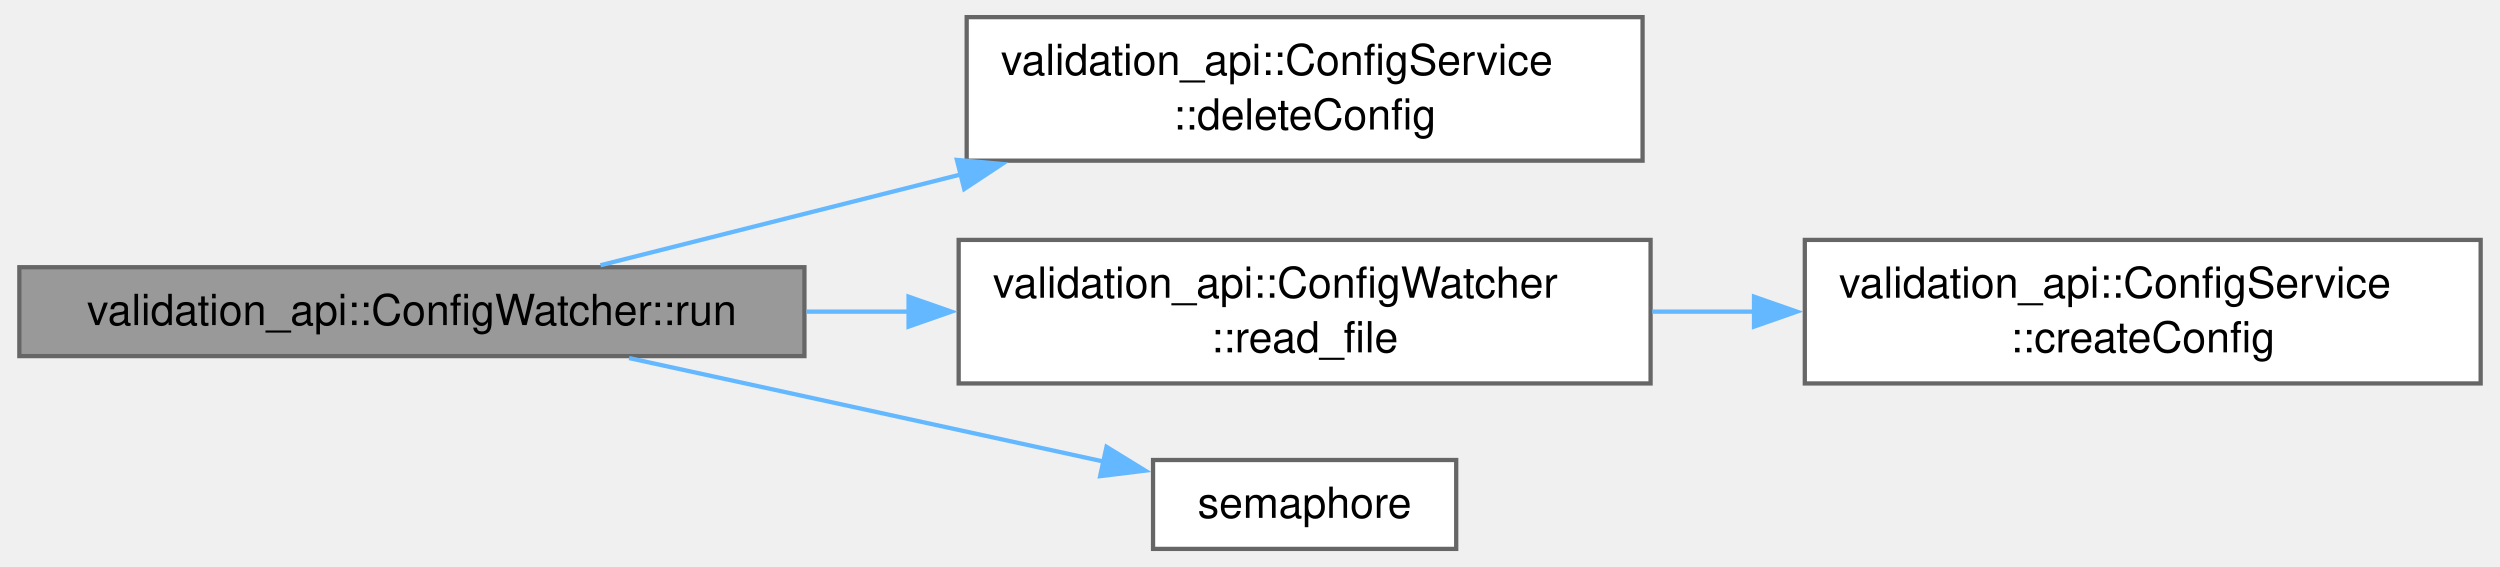
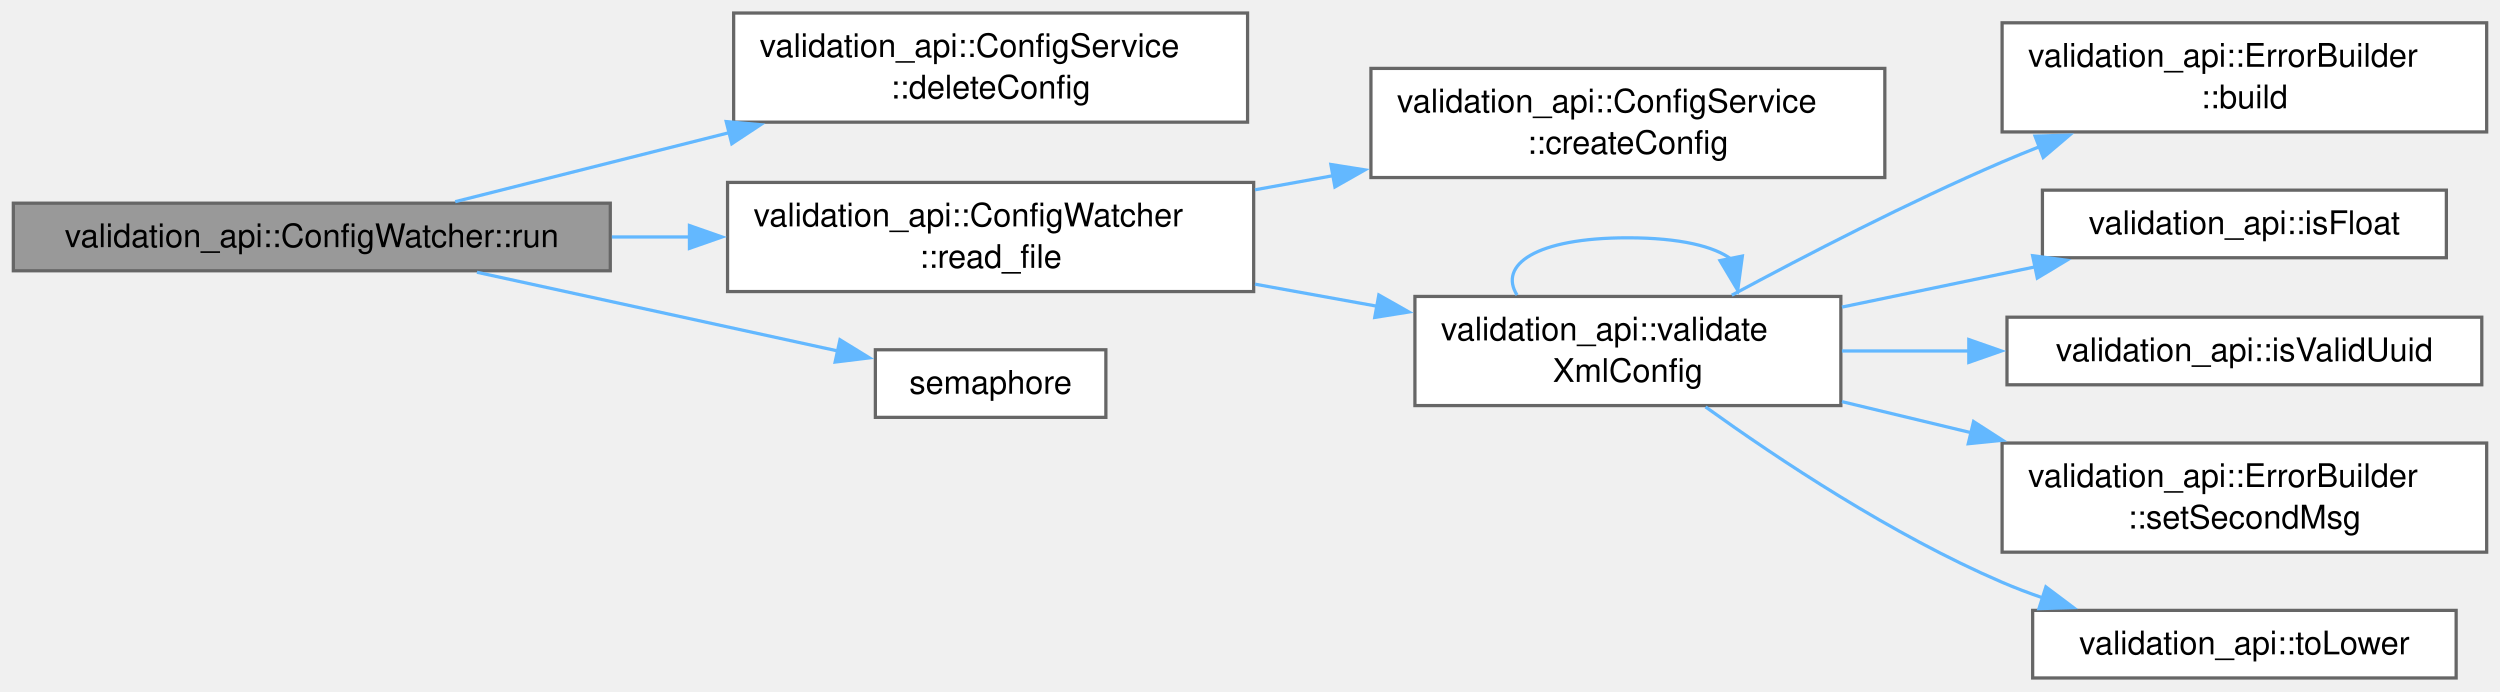
- <svg xmlns="http://www.w3.org/2000/svg" xmlns:xlink="http://www.w3.org/1999/xlink" width="583pt" height="132pt" viewBox="0.00 0.00 582.50 132.12">
-   <g id="graph0" class="graph" transform="scale(1 1) rotate(0) translate(4 128.12)">
+ <svg xmlns="http://www.w3.org/2000/svg" xmlns:xlink="http://www.w3.org/1999/xlink" width="767pt" height="212pt" viewBox="0.00 0.00 767.25 212.12">
+   <g id="graph0" class="graph" transform="scale(1 1) rotate(0) translate(4 208.12)">
    <g id="Node000001" class="node">
      <g id="a_Node000001">
        <a xlink:title="Start ConfigWatcher.">
-           <polygon fill="#999999" stroke="#666666" points="183.25,-65.75 0,-65.75 0,-45 183.25,-45 183.25,-65.75" />
-           <text text-anchor="middle" x="91.62" y="-52.25" font-family="Helvetica,sans-Serif" font-size="10.00">validation_api::ConfigWatcher::run</text>
+           <polygon fill="#999999" stroke="#666666" points="183.25,-145.75 0,-145.75 0,-125 183.25,-125 183.25,-145.75" />
+           <text text-anchor="middle" x="91.62" y="-132.25" font-family="Helvetica,sans-Serif" font-size="10.00">validation_api::ConfigWatcher::run</text>
        </a>
      </g>
    </g>
    <g id="Node000002" class="node">
      <g id="a_Node000002">
        <a xlink:href="classvalidation__api_1_1ConfigService.html#a72b9695e86a85502ea559e009a878e4c" target="_top" xlink:title="getConfigs method">
-           <polygon fill="white" stroke="#666666" points="378.88,-124.12 221.12,-124.12 221.12,-90.62 378.88,-90.62 378.88,-124.12" />
-           <text text-anchor="start" x="229.12" y="-110.62" font-family="Helvetica,sans-Serif" font-size="10.00">validation_api::ConfigService</text>
-           <text text-anchor="middle" x="300" y="-97.88" font-family="Helvetica,sans-Serif" font-size="10.00">::deleteConfig</text>
+           <polygon fill="white" stroke="#666666" points="378.88,-204.12 221.12,-204.12 221.12,-170.62 378.88,-170.62 378.88,-204.12" />
+           <text text-anchor="start" x="229.12" y="-190.62" font-family="Helvetica,sans-Serif" font-size="10.00">validation_api::ConfigService</text>
+           <text text-anchor="middle" x="300" y="-177.88" font-family="Helvetica,sans-Serif" font-size="10.00">::deleteConfig</text>
        </a>
      </g>
    </g>
    <g id="edge1_Node000001_Node000002" class="edge">
      <g id="a_edge1_Node000001_Node000002">
        <a xlink:title=" ">
-           <path fill="none" stroke="#63b8ff" d="M135.64,-66.21C160.04,-72.36 191.35,-80.25 220.02,-87.47" />
-           <polygon fill="#63b8ff" stroke="#63b8ff" points="218.84,-90.79 229.39,-89.84 220.55,-84 218.84,-90.79" />
+           <path fill="none" stroke="#63b8ff" d="M135.64,-146.21C160.04,-152.36 191.35,-160.25 220.02,-167.47" />
+           <polygon fill="#63b8ff" stroke="#63b8ff" points="218.84,-170.79 229.39,-169.84 220.55,-164 218.84,-170.79" />
        </a>
      </g>
    </g>
    <g id="Node000003" class="node">
      <g id="a_Node000003">
        <a xlink:href="classvalidation__api_1_1ConfigWatcher.html#a78820bcf2ebf9135785e207aae042e72" target="_top" xlink:title="Reads a file.">
-           <polygon fill="white" stroke="#666666" points="380.75,-72.12 219.25,-72.12 219.25,-38.62 380.75,-38.62 380.75,-72.12" />
-           <text text-anchor="start" x="227.25" y="-58.62" font-family="Helvetica,sans-Serif" font-size="10.00">validation_api::ConfigWatcher</text>
-           <text text-anchor="middle" x="300" y="-45.88" font-family="Helvetica,sans-Serif" font-size="10.00">::read_file</text>
+           <polygon fill="white" stroke="#666666" points="380.75,-152.12 219.25,-152.12 219.25,-118.62 380.75,-118.62 380.75,-152.12" />
+           <text text-anchor="start" x="227.25" y="-138.62" font-family="Helvetica,sans-Serif" font-size="10.00">validation_api::ConfigWatcher</text>
+           <text text-anchor="middle" x="300" y="-125.88" font-family="Helvetica,sans-Serif" font-size="10.00">::read_file</text>
        </a>
      </g>
    </g>
    <g id="edge2_Node000001_Node000003" class="edge">
      <g id="a_edge2_Node000001_Node000003">
        <a xlink:title=" ">
-           <path fill="none" stroke="#63b8ff" d="M183.74,-55.38C191.65,-55.38 199.66,-55.38 207.57,-55.38" />
-           <polygon fill="#63b8ff" stroke="#63b8ff" points="207.55,-58.88 217.55,-55.38 207.55,-51.88 207.55,-58.88" />
+           <path fill="none" stroke="#63b8ff" d="M183.74,-135.38C191.65,-135.38 199.66,-135.38 207.57,-135.38" />
+           <polygon fill="#63b8ff" stroke="#63b8ff" points="207.55,-138.88 217.55,-135.38 207.55,-131.88 207.55,-138.88" />
        </a>
      </g>
    </g>
-     <g id="Node000005" class="node">
-       <g id="a_Node000005">
+     <g id="Node000011" class="node">
+       <g id="a_Node000011">
        <a xlink:href="ConfigWatcher_8cpp.html#af492780bc7786abac56fa242d4fc3045" target="_top" xlink:title=" ">
-           <polygon fill="white" stroke="#666666" points="335.38,-20.75 264.62,-20.75 264.62,0 335.38,0 335.38,-20.75" />
-           <text text-anchor="middle" x="300" y="-7.25" font-family="Helvetica,sans-Serif" font-size="10.00">semaphore</text>
+           <polygon fill="white" stroke="#666666" points="335.38,-100.75 264.62,-100.75 264.62,-80 335.38,-80 335.38,-100.75" />
+           <text text-anchor="middle" x="300" y="-87.25" font-family="Helvetica,sans-Serif" font-size="10.00">semaphore</text>
        </a>
      </g>
    </g>
-     <g id="edge4_Node000001_Node000005" class="edge">
-       <g id="a_edge4_Node000001_Node000005">
+     <g id="edge11_Node000001_Node000011" class="edge">
+       <g id="a_edge11_Node000001_Node000011">
        <a xlink:title=" ">
-           <path fill="none" stroke="#63b8ff" d="M142.32,-44.54C176.03,-37.19 220.28,-27.54 253.15,-20.37" />
-           <polygon fill="#63b8ff" stroke="#63b8ff" points="253.76,-23.82 262.79,-18.27 252.27,-16.98 253.76,-23.82" />
+           <path fill="none" stroke="#63b8ff" d="M142.32,-124.54C176.03,-117.19 220.28,-107.54 253.15,-100.37" />
+           <polygon fill="#63b8ff" stroke="#63b8ff" points="253.76,-103.82 262.79,-98.27 252.27,-96.98 253.76,-103.82" />
        </a>
      </g>
    </g>
    <g id="Node000004" class="node">
      <g id="a_Node000004">
        <a xlink:href="classvalidation__api_1_1ConfigService.html#a8fee54d1f3f5eb92a17c3ecd72780f00" target="_top" xlink:title="getConfigs method">
-           <polygon fill="white" stroke="#666666" points="574.5,-72.12 416.75,-72.12 416.75,-38.62 574.5,-38.62 574.5,-72.12" />
-           <text text-anchor="start" x="424.75" y="-58.62" font-family="Helvetica,sans-Serif" font-size="10.00">validation_api::ConfigService</text>
-           <text text-anchor="middle" x="495.62" y="-45.88" font-family="Helvetica,sans-Serif" font-size="10.00">::createConfig</text>
+           <polygon fill="white" stroke="#666666" points="574.5,-187.12 416.75,-187.12 416.75,-153.62 574.5,-153.62 574.5,-187.12" />
+           <text text-anchor="start" x="424.75" y="-173.62" font-family="Helvetica,sans-Serif" font-size="10.00">validation_api::ConfigService</text>
+           <text text-anchor="middle" x="495.62" y="-160.88" font-family="Helvetica,sans-Serif" font-size="10.00">::createConfig</text>
        </a>
      </g>
    </g>
    <g id="edge3_Node000003_Node000004" class="edge">
      <g id="a_edge3_Node000003_Node000004">
        <a xlink:title=" ">
-           <path fill="none" stroke="#63b8ff" d="M381.15,-55.38C389.07,-55.38 397.15,-55.38 405.15,-55.38" />
-           <polygon fill="#63b8ff" stroke="#63b8ff" points="404.89,-58.88 414.89,-55.38 404.89,-51.88 404.89,-58.88" />
+           <path fill="none" stroke="#63b8ff" d="M381.15,-149.86C389.07,-151.3 397.15,-152.75 405.15,-154.2" />
+           <polygon fill="#63b8ff" stroke="#63b8ff" points="404.45,-157.63 414.91,-155.97 405.69,-150.74 404.45,-157.63" />
+         </a>
+       </g>
+     </g>
+     <g id="Node000005" class="node">
+       <g id="a_Node000005">
+         <a xlink:href="namespacevalidation__api.html#aa82c6b3a43b6e6b59b529c22944cadca" target="_top" xlink:title="Ensures valid Xml configuration.">
+           <polygon fill="white" stroke="#666666" points="561,-117.12 430.25,-117.12 430.25,-83.62 561,-83.62 561,-117.12" />
+           <text text-anchor="start" x="438.25" y="-103.62" font-family="Helvetica,sans-Serif" font-size="10.00">validation_api::validate</text>
+           <text text-anchor="middle" x="495.62" y="-90.88" font-family="Helvetica,sans-Serif" font-size="10.00">XmlConfig</text>
+         </a>
+       </g>
+     </g>
+     <g id="edge4_Node000003_Node000005" class="edge">
+       <g id="a_edge4_Node000003_Node000005">
+         <a xlink:title=" ">
+           <path fill="none" stroke="#63b8ff" d="M381.15,-120.89C393.58,-118.64 406.38,-116.33 418.71,-114.1" />
+           <polygon fill="#63b8ff" stroke="#63b8ff" points="419.17,-117.57 428.39,-112.35 417.92,-110.68 419.17,-117.57" />
+         </a>
+       </g>
+     </g>
+     <g id="edge10_Node000005_Node000005" class="edge">
+       <g id="a_edge10_Node000005_Node000005">
+         <a xlink:title=" ">
+           <path fill="none" stroke="#63b8ff" d="M461.6,-117.54C455.82,-126.74 467.16,-135.12 495.62,-135.12 511.63,-135.12 522.23,-132.47 527.4,-128.51" />
+           <polygon fill="#63b8ff" stroke="#63b8ff" points="530.77,-129.52 529.34,-119.02 523.91,-128.12 530.77,-129.52" />
+         </a>
+       </g>
+     </g>
+     <g id="Node000006" class="node">
+       <g id="a_Node000006">
+         <a xlink:href="classvalidation__api_1_1ErrorBuilder.html#a84327bbfe6c61e7be6966acc41ba6087" target="_top" xlink:title=" ">
+           <polygon fill="white" stroke="#666666" points="759.25,-201.12 610.5,-201.12 610.5,-167.62 759.25,-167.62 759.25,-201.12" />
+           <text text-anchor="start" x="618.5" y="-187.62" font-family="Helvetica,sans-Serif" font-size="10.00">validation_api::ErrorBuilder</text>
+           <text text-anchor="middle" x="684.88" y="-174.88" font-family="Helvetica,sans-Serif" font-size="10.00">::build</text>
+         </a>
+       </g>
+     </g>
+     <g id="edge5_Node000005_Node000006" class="edge">
+       <g id="a_edge5_Node000005_Node000006">
+         <a xlink:title=" ">
+           <path fill="none" stroke="#63b8ff" d="M527.52,-117.5C550.13,-129.68 581.76,-146.03 610.5,-158.38 614.26,-159.99 618.16,-161.59 622.11,-163.15" />
+           <polygon fill="#63b8ff" stroke="#63b8ff" points="620.62,-166.33 631.21,-166.64 623.13,-159.79 620.62,-166.33" />
+         </a>
+       </g>
+     </g>
+     <g id="Node000007" class="node">
+       <g id="a_Node000007">
+         <a xlink:href="namespacevalidation__api.html#ac497c1198e4e7f0fe71ffbdb3e6beeaa" target="_top" xlink:title="Convert string to float.">
+           <polygon fill="white" stroke="#666666" points="746.88,-149.75 622.88,-149.75 622.88,-129 746.88,-129 746.88,-149.75" />
+           <text text-anchor="middle" x="684.88" y="-136.25" font-family="Helvetica,sans-Serif" font-size="10.00">validation_api::isFloat</text>
+         </a>
+       </g>
+     </g>
+     <g id="edge6_Node000005_Node000007" class="edge">
+       <g id="a_edge6_Node000005_Node000007">
+         <a xlink:title=" ">
+           <path fill="none" stroke="#63b8ff" d="M561.33,-113.85C580.59,-117.86 601.67,-122.25 620.82,-126.24" />
+           <polygon fill="#63b8ff" stroke="#63b8ff" points="619.87,-129.62 630.37,-128.23 621.3,-122.77 619.87,-129.62" />
+         </a>
+       </g>
+     </g>
+     <g id="Node000008" class="node">
+       <g id="a_Node000008">
+         <a xlink:href="namespacevalidation__api.html#ac19e25b4d8364b0f52152440dd5ecbda" target="_top" xlink:title=" ">
+           <polygon fill="white" stroke="#666666" points="757.75,-110.75 612,-110.75 612,-90 757.75,-90 757.75,-110.75" />
+           <text text-anchor="middle" x="684.88" y="-97.25" font-family="Helvetica,sans-Serif" font-size="10.00">validation_api::isValidUuid</text>
+         </a>
+       </g>
+     </g>
+     <g id="edge7_Node000005_Node000008" class="edge">
+       <g id="a_edge7_Node000005_Node000008">
+         <a xlink:title=" ">
+           <path fill="none" stroke="#63b8ff" d="M561.33,-100.38C573.92,-100.38 587.28,-100.38 600.38,-100.38" />
+           <polygon fill="#63b8ff" stroke="#63b8ff" points="600.28,-103.88 610.28,-100.38 600.28,-96.88 600.28,-103.88" />
+         </a>
+       </g>
+     </g>
+     <g id="Node000009" class="node">
+       <g id="a_Node000009">
+         <a xlink:href="classvalidation__api_1_1ErrorBuilder.html#a014e70c2f2b4a2ee879c363b4a2174f2" target="_top" xlink:title=" ">
+           <polygon fill="white" stroke="#666666" points="759.25,-72.12 610.5,-72.12 610.5,-38.62 759.25,-38.62 759.25,-72.12" />
+           <text text-anchor="start" x="618.5" y="-58.62" font-family="Helvetica,sans-Serif" font-size="10.00">validation_api::ErrorBuilder</text>
+           <text text-anchor="middle" x="684.88" y="-45.88" font-family="Helvetica,sans-Serif" font-size="10.00">::setSecondMsg</text>
+         </a>
+       </g>
+     </g>
+     <g id="edge8_Node000005_Node000009" class="edge">
+       <g id="a_edge8_Node000005_Node000009">
+         <a xlink:title=" ">
+           <path fill="none" stroke="#63b8ff" d="M561.33,-84.83C574.13,-81.75 587.73,-78.48 601.04,-75.28" />
+           <polygon fill="#63b8ff" stroke="#63b8ff" points="601.74,-78.71 610.65,-72.97 600.11,-71.91 601.74,-78.71" />
+         </a>
+       </g>
+     </g>
+     <g id="Node000010" class="node">
+       <g id="a_Node000010">
+         <a xlink:href="namespacevalidation__api.html#a6dd56dcf7358b332bb906a2d27fddd0b" target="_top" xlink:title="Converts string to all lowercase.">
+           <polygon fill="white" stroke="#666666" points="749.88,-20.75 619.88,-20.75 619.88,0 749.88,0 749.88,-20.75" />
+           <text text-anchor="middle" x="684.88" y="-7.25" font-family="Helvetica,sans-Serif" font-size="10.00">validation_api::toLower</text>
+         </a>
+       </g>
+     </g>
+     <g id="edge9_Node000005_Node000010" class="edge">
+       <g id="a_edge9_Node000005_Node000010">
+         <a xlink:title=" ">
+           <path fill="none" stroke="#63b8ff" d="M519.46,-83.21C541.67,-67.24 576.89,-43.8 610.5,-29.38 614.53,-27.64 618.76,-26.04 623.07,-24.56" />
+           <polygon fill="#63b8ff" stroke="#63b8ff" points="623.94,-27.96 632.41,-21.6 621.82,-21.29 623.94,-27.96" />
        </a>
      </g>
    </g>
  </g>
</svg>
